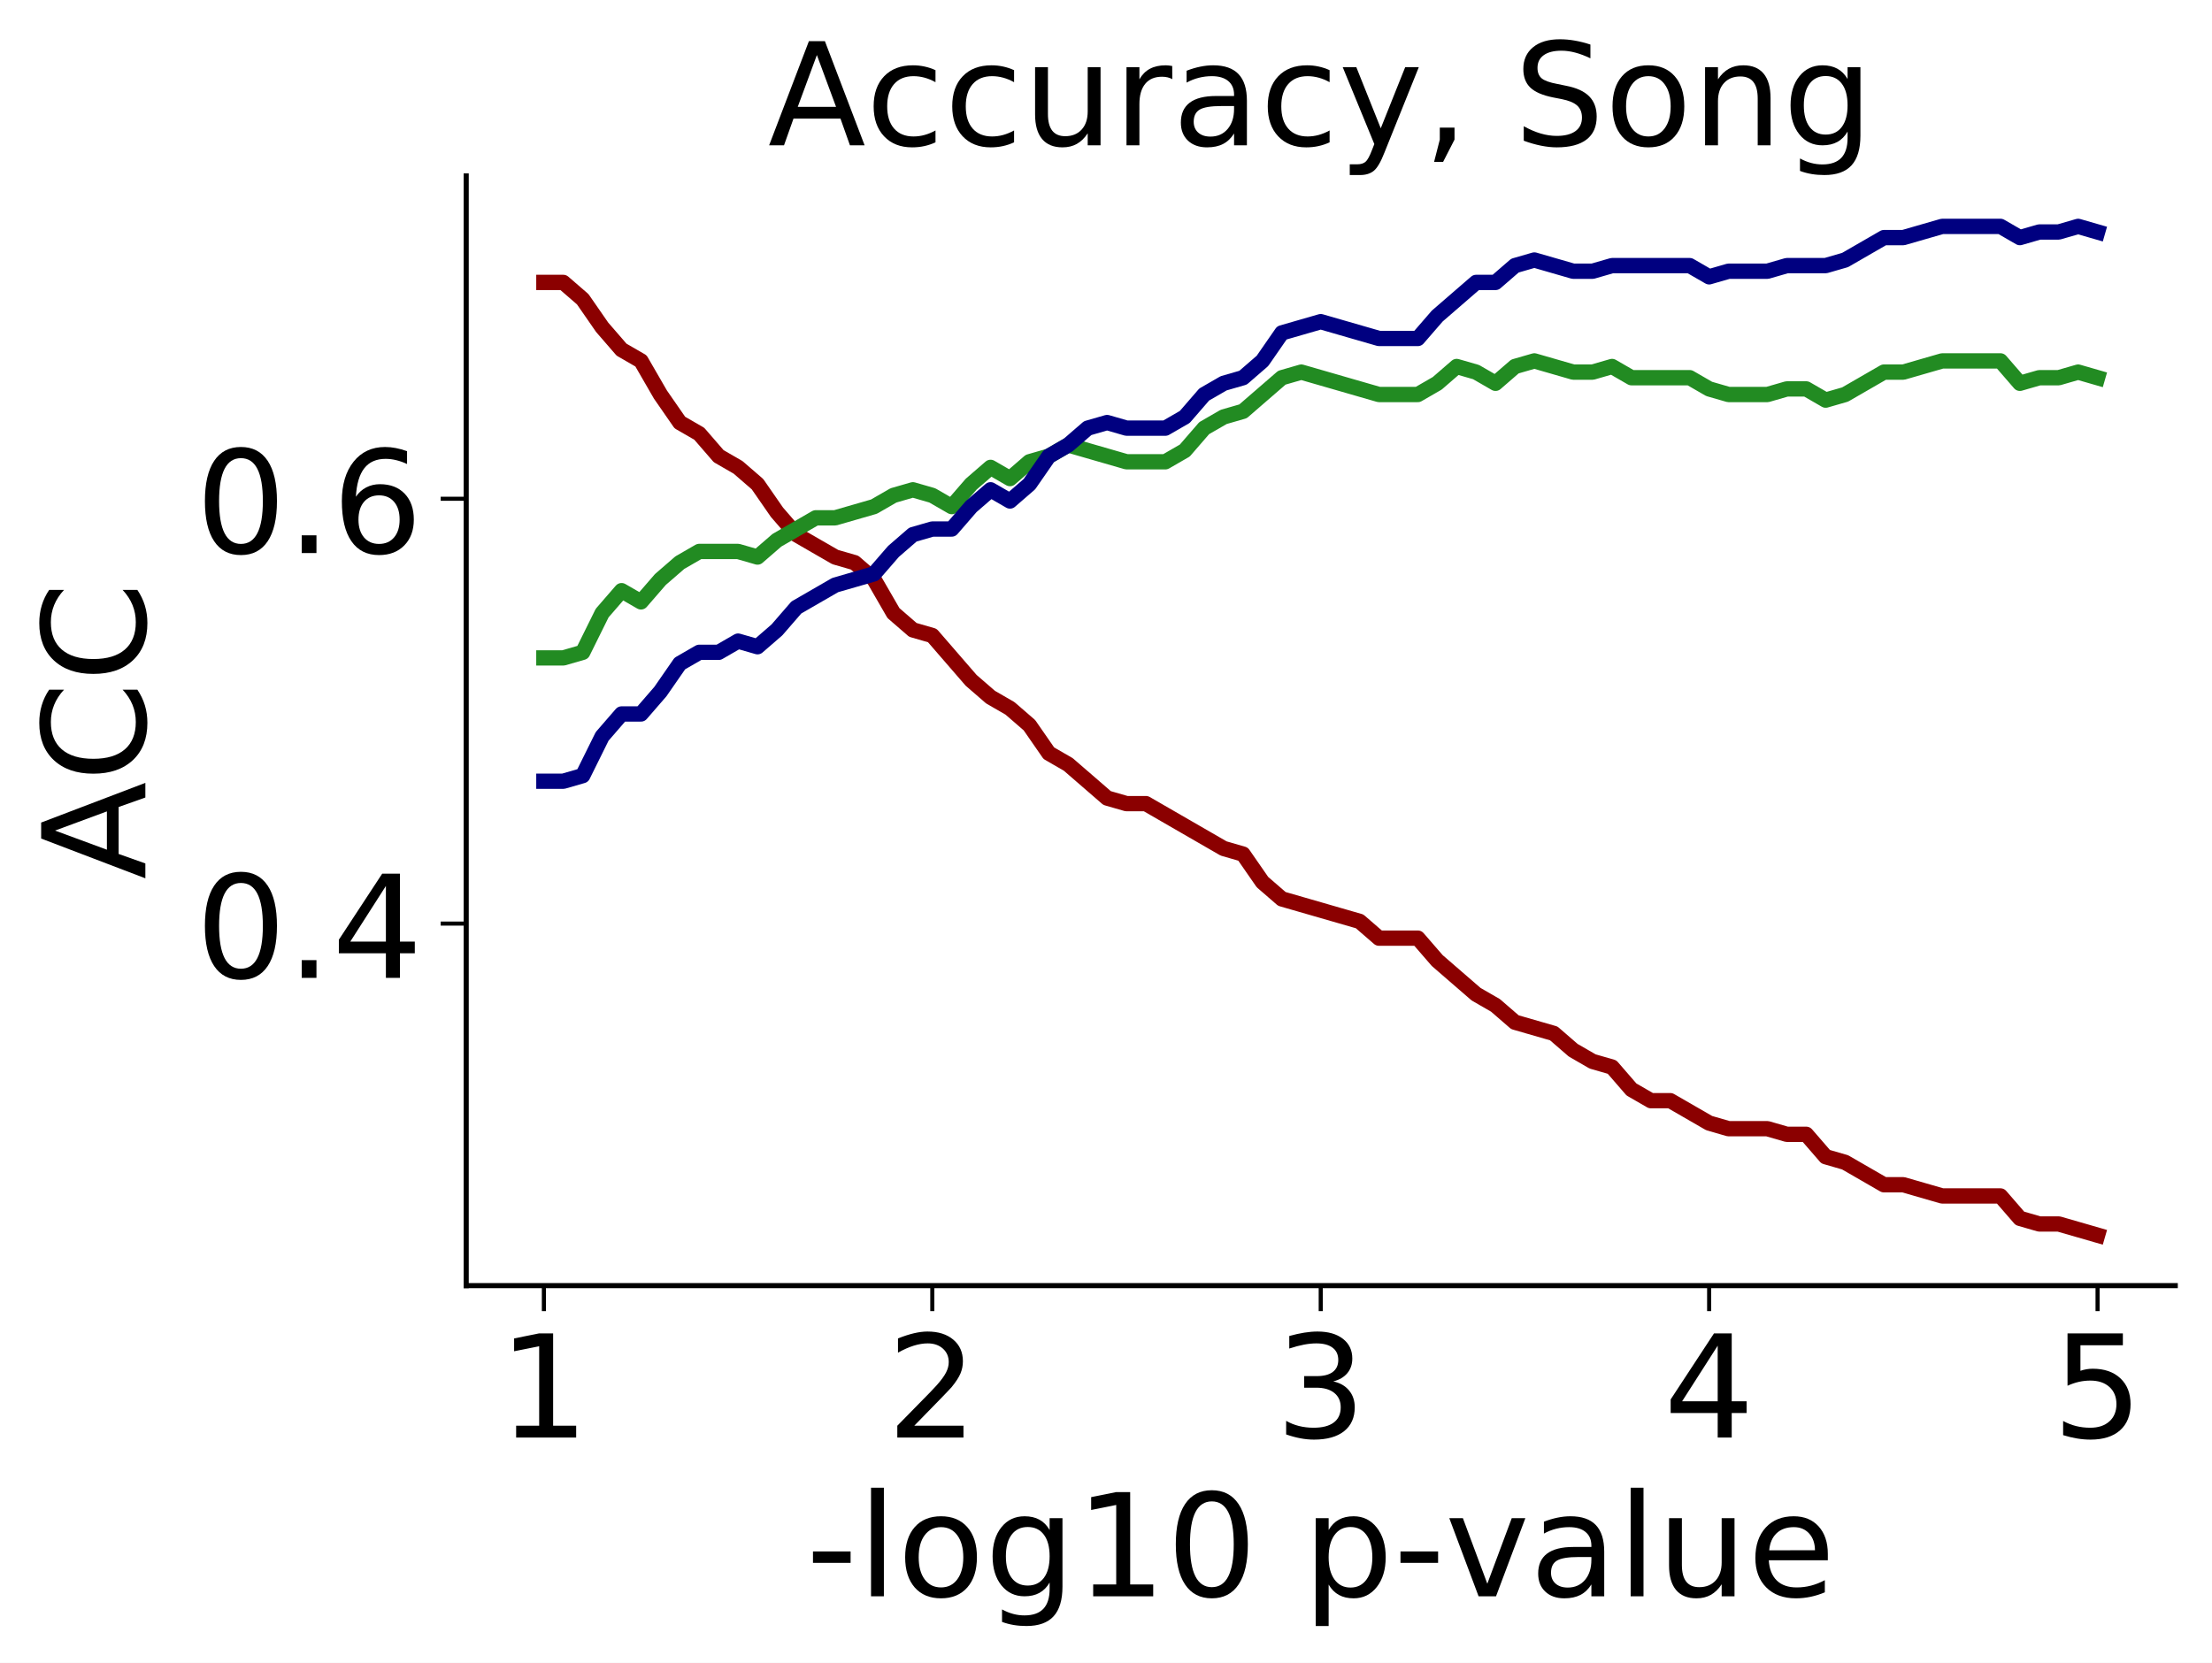
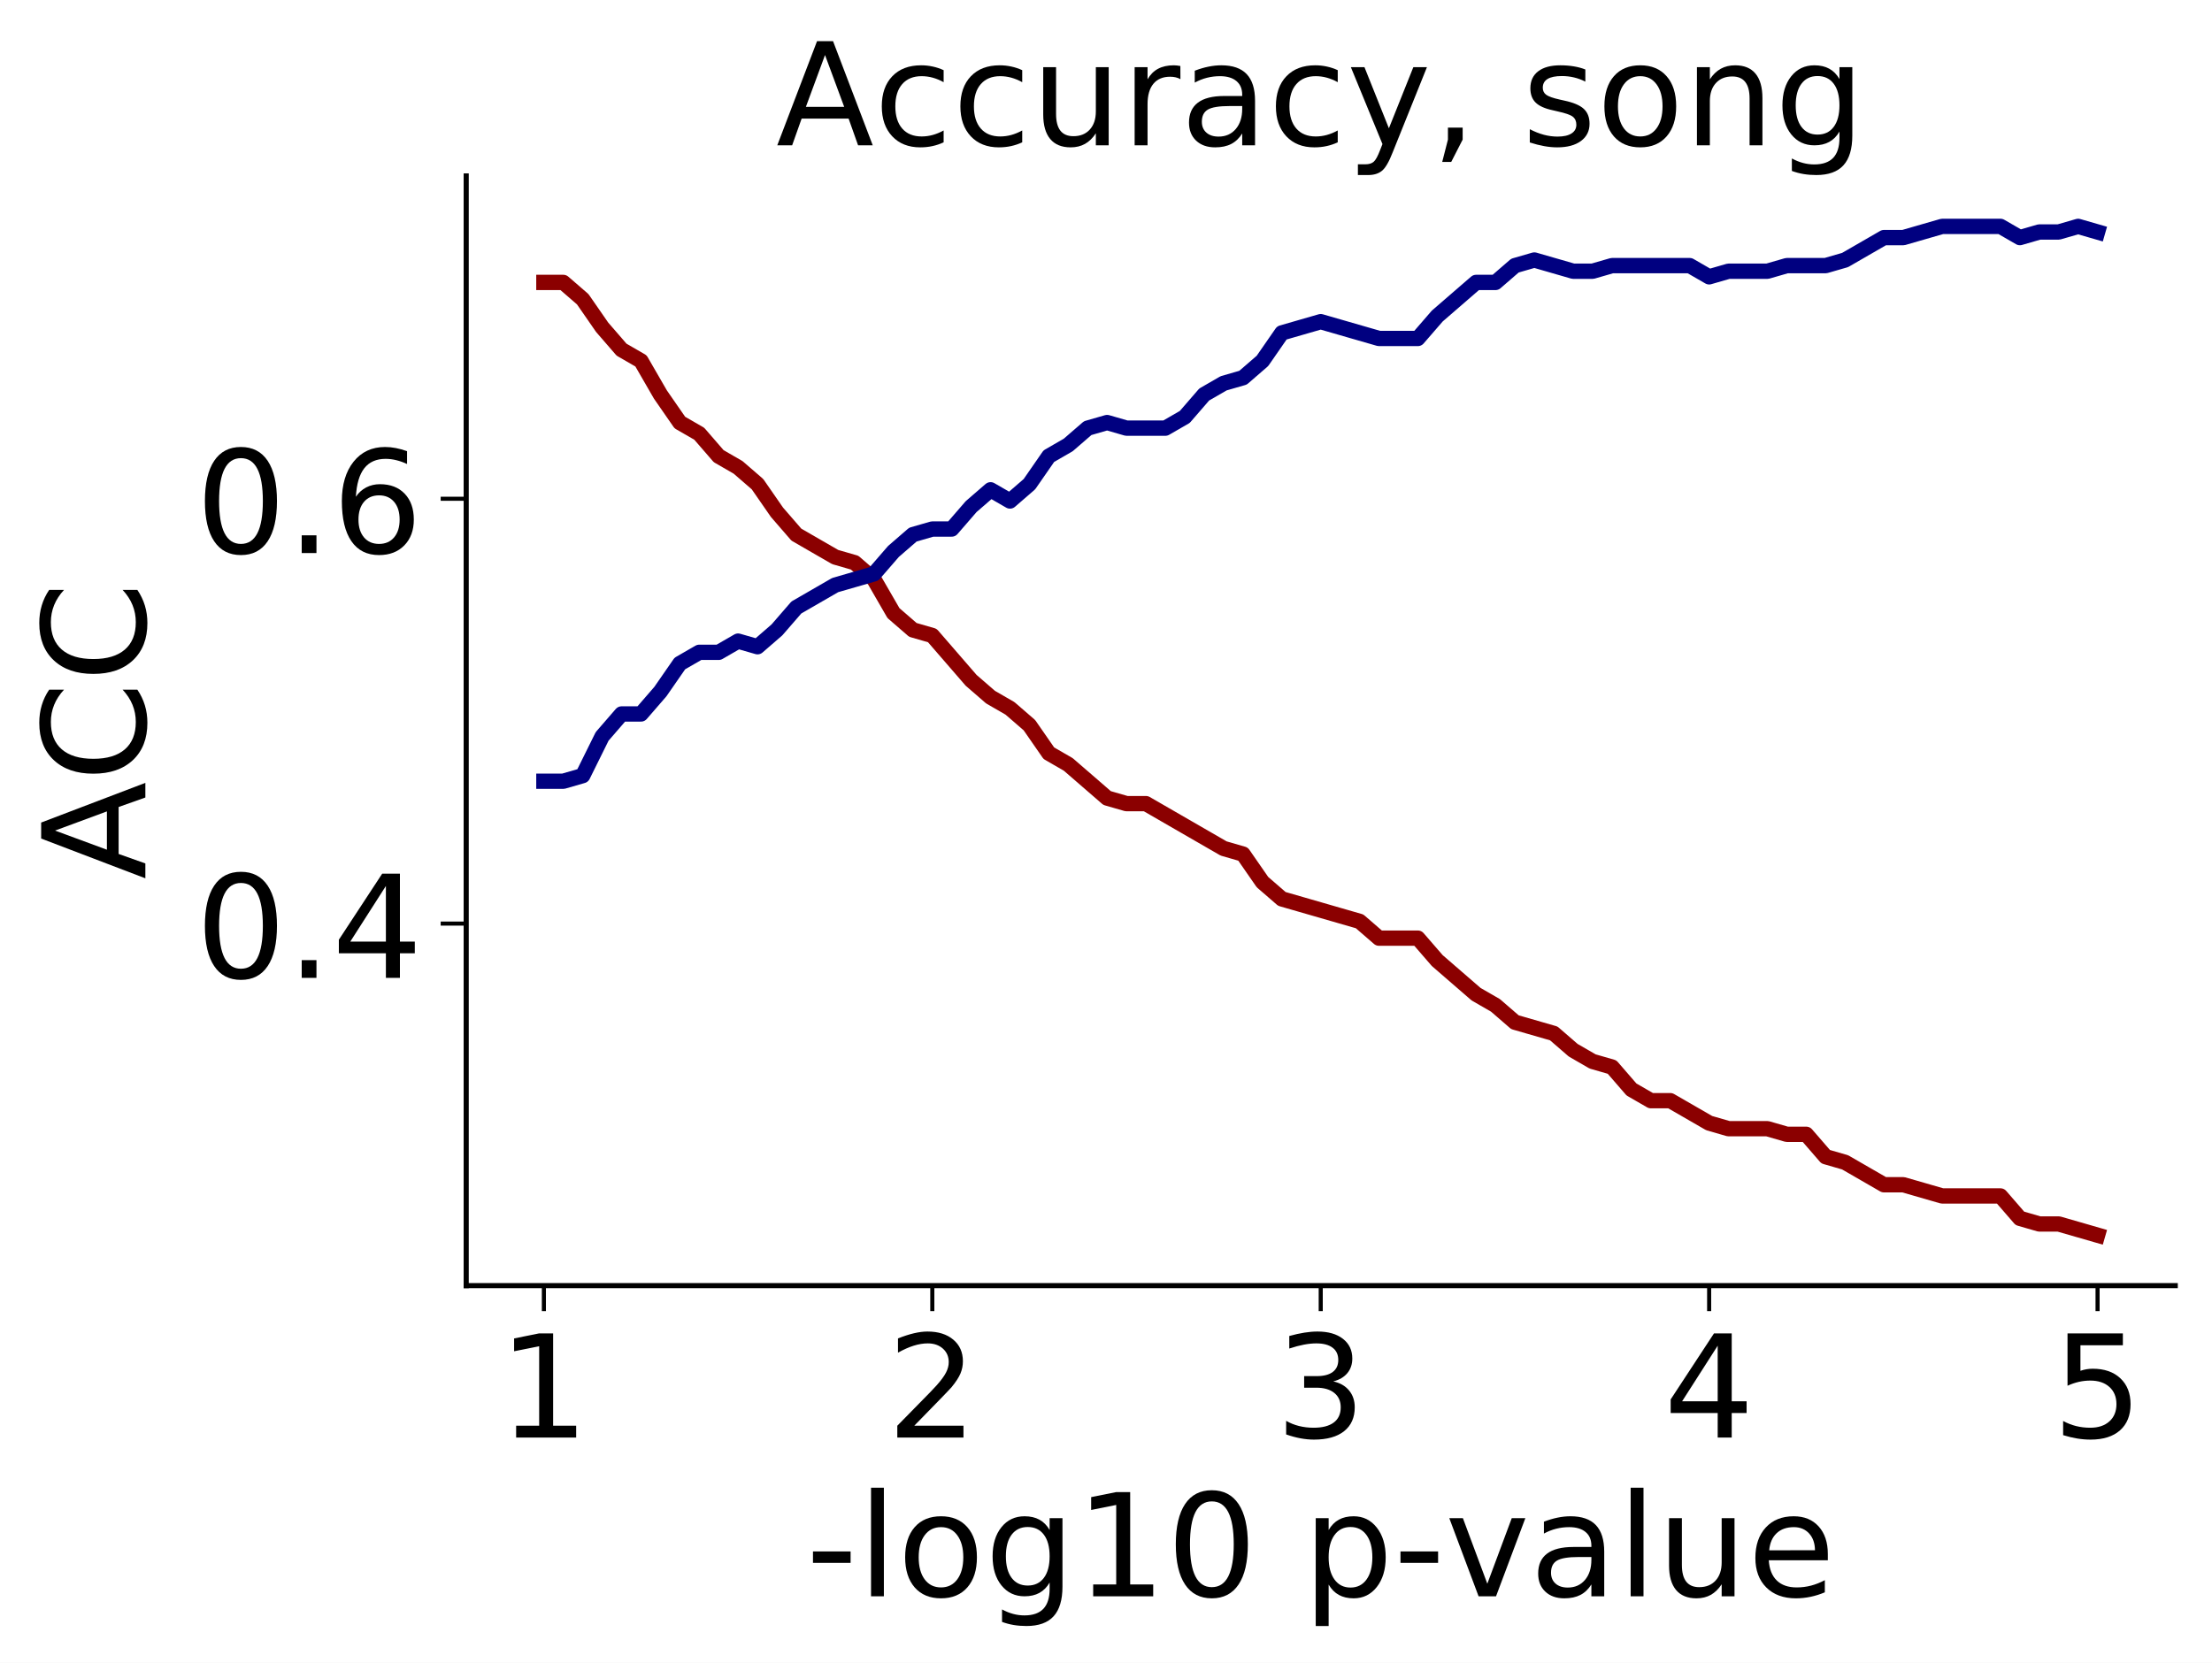
<svg xmlns="http://www.w3.org/2000/svg" xmlns:xlink="http://www.w3.org/1999/xlink" height="325.813pt" version="1.1" viewBox="0 0 433.327 325.813" width="433.327pt">
  <defs>
    <style type="text/css">
*{stroke-linecap:butt;stroke-linejoin:round;}
  </style>
  </defs>
  <g id="figure_1">
    <g id="patch_1">
      <path d="M 0 325.813  L 433.327 325.813  L 433.327 0  L 0 0  z " style="fill:#ffffff;" />
    </g>
    <g id="axes_1">
      <g id="patch_2">
        <path d="M 91.328 251.916  L 426.127 251.916  L 426.127 34.476  L 91.328 34.476  z " style="fill:#ffffff;" />
      </g>
      <g id="matplotlib.axis_1">
        <g id="xtick_1">
          <g id="line2d_1">
            <defs>
-               <path d="M 0 0  L 0 5  " id="m70abb1fc2b" style="stroke:#000000;stroke-width:0.8;" />
-             </defs>
-             <g>
-               <use style="stroke:#000000;stroke-width:0.8;" x="106.546" xlink:href="#m70abb1fc2b" y="251.916" />
+               <path d="M 0 0  L 0 5  " id="m4fd85e1cca" style="stroke:#000000;stroke-width:0.8;" />
+             </defs>
+             <g>
+               <use style="stroke:#000000;stroke-width:0.8;" x="106.546" xlink:href="#m4fd85e1cca" y="251.916" />
            </g>
          </g>
          <g id="text_1">
            <defs>
              <path d="M 12.406 8.297  L 28.516 8.297  L 28.516 63.922  L 10.984 60.406  L 10.984 69.391  L 28.422 72.906  L 38.281 72.906  L 38.281 8.297  L 54.391 8.297  L 54.391 0  L 12.406 0  z " id="DejaVuSans-49" />
            </defs>
            <g transform="translate(97.63818 281.6913)scale(0.28 -0.28)">
              <use xlink:href="#DejaVuSans-49" />
            </g>
          </g>
        </g>
        <g id="xtick_2">
          <g id="line2d_2">
            <g>
-               <use style="stroke:#000000;stroke-width:0.8;" x="182.637" xlink:href="#m70abb1fc2b" y="251.916" />
+               <use style="stroke:#000000;stroke-width:0.8;" x="182.637" xlink:href="#m4fd85e1cca" y="251.916" />
            </g>
          </g>
          <g id="text_2">
            <defs>
              <path d="M 19.188 8.297  L 53.609 8.297  L 53.609 0  L 7.328 0  L 7.328 8.297  Q 12.938 14.109 22.625 23.891  Q 32.328 33.688 34.812 36.531  Q 39.547 41.844 41.422 45.531  Q 43.312 49.219 43.312 52.781  Q 43.312 58.594 39.234 62.25  Q 35.156 65.922 28.609 65.922  Q 23.969 65.922 18.812 64.312  Q 13.672 62.703 7.812 59.422  L 7.812 69.391  Q 13.766 71.781 18.938 73  Q 24.125 74.219 28.422 74.219  Q 39.75 74.219 46.484 68.547  Q 53.219 62.891 53.219 53.422  Q 53.219 48.922 51.531 44.891  Q 49.859 40.875 45.406 35.406  Q 44.188 33.984 37.641 27.219  Q 31.109 20.453 19.188 8.297  z " id="DejaVuSans-50" />
            </defs>
            <g transform="translate(173.7291 281.6913)scale(0.28 -0.28)">
              <use xlink:href="#DejaVuSans-50" />
            </g>
          </g>
        </g>
        <g id="xtick_3">
          <g id="line2d_3">
            <g>
-               <use style="stroke:#000000;stroke-width:0.8;" x="258.728" xlink:href="#m70abb1fc2b" y="251.916" />
+               <use style="stroke:#000000;stroke-width:0.8;" x="258.728" xlink:href="#m4fd85e1cca" y="251.916" />
            </g>
          </g>
          <g id="text_3">
            <defs>
              <path d="M 40.578 39.312  Q 47.656 37.797 51.625 33  Q 55.609 28.219 55.609 21.188  Q 55.609 10.406 48.188 4.484  Q 40.766 -1.422 27.094 -1.422  Q 22.516 -1.422 17.656 -0.516  Q 12.797 0.391 7.625 2.203  L 7.625 11.719  Q 11.719 9.328 16.594 8.109  Q 21.484 6.891 26.812 6.891  Q 36.078 6.891 40.938 10.547  Q 45.797 14.203 45.797 21.188  Q 45.797 27.641 41.281 31.266  Q 36.766 34.906 28.719 34.906  L 20.219 34.906  L 20.219 43.016  L 29.109 43.016  Q 36.375 43.016 40.234 45.922  Q 44.094 48.828 44.094 54.297  Q 44.094 59.906 40.109 62.906  Q 36.141 65.922 28.719 65.922  Q 24.656 65.922 20.016 65.031  Q 15.375 64.156 9.812 62.312  L 9.812 71.094  Q 15.438 72.656 20.344 73.438  Q 25.25 74.219 29.594 74.219  Q 40.828 74.219 47.359 69.109  Q 53.906 64.016 53.906 55.328  Q 53.906 49.266 50.438 45.094  Q 46.969 40.922 40.578 39.312  z " id="DejaVuSans-51" />
            </defs>
            <g transform="translate(249.82 281.6913)scale(0.28 -0.28)">
              <use xlink:href="#DejaVuSans-51" />
            </g>
          </g>
        </g>
        <g id="xtick_4">
          <g id="line2d_4">
            <g>
-               <use style="stroke:#000000;stroke-width:0.8;" x="334.818" xlink:href="#m70abb1fc2b" y="251.916" />
+               <use style="stroke:#000000;stroke-width:0.8;" x="334.818" xlink:href="#m4fd85e1cca" y="251.916" />
            </g>
          </g>
          <g id="text_4">
            <defs>
              <path d="M 37.797 64.312  L 12.891 25.391  L 37.797 25.391  z M 35.203 72.906  L 47.609 72.906  L 47.609 25.391  L 58.016 25.391  L 58.016 17.188  L 47.609 17.188  L 47.609 0  L 37.797 0  L 37.797 17.188  L 4.891 17.188  L 4.891 26.703  z " id="DejaVuSans-52" />
            </defs>
            <g transform="translate(325.9109 281.6913)scale(0.28 -0.28)">
              <use xlink:href="#DejaVuSans-52" />
            </g>
          </g>
        </g>
        <g id="xtick_5">
          <g id="line2d_5">
            <g>
-               <use style="stroke:#000000;stroke-width:0.8;" x="410.909" xlink:href="#m70abb1fc2b" y="251.916" />
+               <use style="stroke:#000000;stroke-width:0.8;" x="410.909" xlink:href="#m4fd85e1cca" y="251.916" />
            </g>
          </g>
          <g id="text_5">
            <defs>
              <path d="M 10.797 72.906  L 49.516 72.906  L 49.516 64.594  L 19.828 64.594  L 19.828 46.734  Q 21.969 47.469 24.109 47.828  Q 26.266 48.188 28.422 48.188  Q 40.625 48.188 47.75 41.5  Q 54.891 34.812 54.891 23.391  Q 54.891 11.625 47.562 5.094  Q 40.234 -1.422 26.906 -1.422  Q 22.312 -1.422 17.547 -0.641  Q 12.797 0.141 7.719 1.703  L 7.719 11.625  Q 12.109 9.234 16.797 8.062  Q 21.484 6.891 26.703 6.891  Q 35.156 6.891 40.078 11.328  Q 45.016 15.766 45.016 23.391  Q 45.016 31 40.078 35.438  Q 35.156 39.891 26.703 39.891  Q 22.75 39.891 18.812 39.016  Q 14.891 38.141 10.797 36.281  z " id="DejaVuSans-53" />
            </defs>
            <g transform="translate(402.0018 281.6913)scale(0.28 -0.28)">
              <use xlink:href="#DejaVuSans-53" />
            </g>
          </g>
        </g>
        <g id="text_6">
          <defs>
            <path d="M 4.891 31.391  L 31.203 31.391  L 31.203 23.391  L 4.891 23.391  z " id="DejaVuSans-45" />
            <path d="M 9.422 75.984  L 18.406 75.984  L 18.406 0  L 9.422 0  z " id="DejaVuSans-108" />
            <path d="M 30.609 48.391  Q 23.391 48.391 19.188 42.75  Q 14.984 37.109 14.984 27.297  Q 14.984 17.484 19.156 11.844  Q 23.344 6.203 30.609 6.203  Q 37.797 6.203 41.984 11.859  Q 46.188 17.531 46.188 27.297  Q 46.188 37.016 41.984 42.703  Q 37.797 48.391 30.609 48.391  z M 30.609 56  Q 42.328 56 49.016 48.375  Q 55.719 40.766 55.719 27.297  Q 55.719 13.875 49.016 6.219  Q 42.328 -1.422 30.609 -1.422  Q 18.844 -1.422 12.172 6.219  Q 5.516 13.875 5.516 27.297  Q 5.516 40.766 12.172 48.375  Q 18.844 56 30.609 56  z " id="DejaVuSans-111" />
            <path d="M 45.406 27.984  Q 45.406 37.75 41.375 43.109  Q 37.359 48.484 30.078 48.484  Q 22.859 48.484 18.828 43.109  Q 14.797 37.75 14.797 27.984  Q 14.797 18.266 18.828 12.891  Q 22.859 7.516 30.078 7.516  Q 37.359 7.516 41.375 12.891  Q 45.406 18.266 45.406 27.984  z M 54.391 6.781  Q 54.391 -7.172 48.188 -13.984  Q 42 -20.797 29.203 -20.797  Q 24.469 -20.797 20.266 -20.094  Q 16.062 -19.391 12.109 -17.922  L 12.109 -9.188  Q 16.062 -11.328 19.922 -12.344  Q 23.781 -13.375 27.781 -13.375  Q 36.625 -13.375 41.016 -8.766  Q 45.406 -4.156 45.406 5.172  L 45.406 9.625  Q 42.625 4.781 38.281 2.391  Q 33.938 0 27.875 0  Q 17.828 0 11.672 7.656  Q 5.516 15.328 5.516 27.984  Q 5.516 40.672 11.672 48.328  Q 17.828 56 27.875 56  Q 33.938 56 38.281 53.609  Q 42.625 51.219 45.406 46.391  L 45.406 54.688  L 54.391 54.688  z " id="DejaVuSans-103" />
            <path d="M 31.781 66.406  Q 24.172 66.406 20.328 58.906  Q 16.5 51.422 16.5 36.375  Q 16.5 21.391 20.328 13.891  Q 24.172 6.391 31.781 6.391  Q 39.453 6.391 43.281 13.891  Q 47.125 21.391 47.125 36.375  Q 47.125 51.422 43.281 58.906  Q 39.453 66.406 31.781 66.406  z M 31.781 74.219  Q 44.047 74.219 50.516 64.516  Q 56.984 54.828 56.984 36.375  Q 56.984 17.969 50.516 8.266  Q 44.047 -1.422 31.781 -1.422  Q 19.531 -1.422 13.062 8.266  Q 6.594 17.969 6.594 36.375  Q 6.594 54.828 13.062 64.516  Q 19.531 74.219 31.781 74.219  z " id="DejaVuSans-48" />
            <path id="DejaVuSans-32" />
            <path d="M 18.109 8.203  L 18.109 -20.797  L 9.078 -20.797  L 9.078 54.688  L 18.109 54.688  L 18.109 46.391  Q 20.953 51.266 25.266 53.625  Q 29.594 56 35.594 56  Q 45.562 56 51.781 48.094  Q 58.016 40.188 58.016 27.297  Q 58.016 14.406 51.781 6.484  Q 45.562 -1.422 35.594 -1.422  Q 29.594 -1.422 25.266 0.953  Q 20.953 3.328 18.109 8.203  z M 48.688 27.297  Q 48.688 37.203 44.609 42.844  Q 40.531 48.484 33.406 48.484  Q 26.266 48.484 22.188 42.844  Q 18.109 37.203 18.109 27.297  Q 18.109 17.391 22.188 11.75  Q 26.266 6.109 33.406 6.109  Q 40.531 6.109 44.609 11.75  Q 48.688 17.391 48.688 27.297  z " id="DejaVuSans-112" />
            <path d="M 2.984 54.688  L 12.5 54.688  L 29.594 8.797  L 46.688 54.688  L 56.203 54.688  L 35.688 0  L 23.484 0  z " id="DejaVuSans-118" />
            <path d="M 34.281 27.484  Q 23.391 27.484 19.188 25  Q 14.984 22.516 14.984 16.5  Q 14.984 11.719 18.141 8.906  Q 21.297 6.109 26.703 6.109  Q 34.188 6.109 38.703 11.406  Q 43.219 16.703 43.219 25.484  L 43.219 27.484  z M 52.203 31.203  L 52.203 0  L 43.219 0  L 43.219 8.297  Q 40.141 3.328 35.547 0.953  Q 30.953 -1.422 24.312 -1.422  Q 15.922 -1.422 10.953 3.297  Q 6 8.016 6 15.922  Q 6 25.141 12.172 29.828  Q 18.359 34.516 30.609 34.516  L 43.219 34.516  L 43.219 35.406  Q 43.219 41.609 39.141 45  Q 35.062 48.391 27.688 48.391  Q 23 48.391 18.547 47.266  Q 14.109 46.141 10.016 43.891  L 10.016 52.203  Q 14.938 54.109 19.578 55.047  Q 24.219 56 28.609 56  Q 40.484 56 46.344 49.844  Q 52.203 43.703 52.203 31.203  z " id="DejaVuSans-97" />
            <path d="M 8.5 21.578  L 8.5 54.688  L 17.484 54.688  L 17.484 21.922  Q 17.484 14.156 20.5 10.266  Q 23.531 6.391 29.594 6.391  Q 36.859 6.391 41.078 11.031  Q 45.312 15.672 45.312 23.688  L 45.312 54.688  L 54.297 54.688  L 54.297 0  L 45.312 0  L 45.312 8.406  Q 42.047 3.422 37.719 1  Q 33.406 -1.422 27.688 -1.422  Q 18.266 -1.422 13.375 4.438  Q 8.5 10.297 8.5 21.578  z M 31.109 56  z " id="DejaVuSans-117" />
            <path d="M 56.203 29.594  L 56.203 25.203  L 14.891 25.203  Q 15.484 15.922 20.484 11.062  Q 25.484 6.203 34.422 6.203  Q 39.594 6.203 44.453 7.469  Q 49.312 8.734 54.109 11.281  L 54.109 2.781  Q 49.266 0.734 44.188 -0.344  Q 39.109 -1.422 33.891 -1.422  Q 20.797 -1.422 13.156 6.188  Q 5.516 13.812 5.516 26.812  Q 5.516 40.234 12.766 48.109  Q 20.016 56 32.328 56  Q 43.359 56 49.781 48.891  Q 56.203 41.797 56.203 29.594  z M 47.219 32.234  Q 47.125 39.594 43.094 43.984  Q 39.062 48.391 32.422 48.391  Q 24.906 48.391 20.391 44.141  Q 15.875 39.891 15.188 32.172  z " id="DejaVuSans-101" />
          </defs>
          <g transform="translate(157.8925 312.79)scale(0.28 -0.28)">
            <use xlink:href="#DejaVuSans-45" />
            <use x="36.084" xlink:href="#DejaVuSans-108" />
            <use x="63.867" xlink:href="#DejaVuSans-111" />
            <use x="125.049" xlink:href="#DejaVuSans-103" />
            <use x="188.525" xlink:href="#DejaVuSans-49" />
            <use x="252.148" xlink:href="#DejaVuSans-48" />
            <use x="315.771" xlink:href="#DejaVuSans-32" />
            <use x="347.559" xlink:href="#DejaVuSans-112" />
            <use x="411.035" xlink:href="#DejaVuSans-45" />
            <use x="447.088" xlink:href="#DejaVuSans-118" />
            <use x="506.268" xlink:href="#DejaVuSans-97" />
            <use x="567.547" xlink:href="#DejaVuSans-108" />
            <use x="595.33" xlink:href="#DejaVuSans-117" />
            <use x="658.709" xlink:href="#DejaVuSans-101" />
          </g>
        </g>
      </g>
      <g id="matplotlib.axis_2">
        <g id="ytick_1">
          <g id="line2d_6">
            <defs>
-               <path d="M 0 0  L -5 0  " id="m0538e1d23c" style="stroke:#000000;stroke-width:0.8;" />
-             </defs>
-             <g>
-               <use style="stroke:#000000;stroke-width:0.8;" x="91.328" xlink:href="#m0538e1d23c" y="180.973" />
+               <path d="M 0 0  L -5 0  " id="mfdc6f762b9" style="stroke:#000000;stroke-width:0.8;" />
+             </defs>
+             <g>
+               <use style="stroke:#000000;stroke-width:0.8;" x="91.328" xlink:href="#mfdc6f762b9" y="180.973" />
            </g>
          </g>
          <g id="text_7">
            <defs>
              <path d="M 10.688 12.406  L 21 12.406  L 21 0  L 10.688 0  z " id="DejaVuSans-46" />
            </defs>
            <g transform="translate(38.29875 191.6109)scale(0.28 -0.28)">
              <use xlink:href="#DejaVuSans-48" />
              <use x="63.623" xlink:href="#DejaVuSans-46" />
              <use x="95.41" xlink:href="#DejaVuSans-52" />
            </g>
          </g>
        </g>
        <g id="ytick_2">
          <g id="line2d_7">
            <g>
-               <use style="stroke:#000000;stroke-width:0.8;" x="91.328" xlink:href="#m0538e1d23c" y="97.731" />
+               <use style="stroke:#000000;stroke-width:0.8;" x="91.328" xlink:href="#mfdc6f762b9" y="97.731" />
            </g>
          </g>
          <g id="text_8">
            <defs>
              <path d="M 33.016 40.375  Q 26.375 40.375 22.484 35.828  Q 18.609 31.297 18.609 23.391  Q 18.609 15.531 22.484 10.953  Q 26.375 6.391 33.016 6.391  Q 39.656 6.391 43.531 10.953  Q 47.406 15.531 47.406 23.391  Q 47.406 31.297 43.531 35.828  Q 39.656 40.375 33.016 40.375  z M 52.594 71.297  L 52.594 62.312  Q 48.875 64.062 45.094 64.984  Q 41.312 65.922 37.594 65.922  Q 27.828 65.922 22.672 59.328  Q 17.531 52.734 16.797 39.406  Q 19.672 43.656 24.016 45.922  Q 28.375 48.188 33.594 48.188  Q 44.578 48.188 50.953 41.516  Q 57.328 34.859 57.328 23.391  Q 57.328 12.156 50.688 5.359  Q 44.047 -1.422 33.016 -1.422  Q 20.359 -1.422 13.672 8.266  Q 6.984 17.969 6.984 36.375  Q 6.984 53.656 15.188 63.938  Q 23.391 74.219 37.203 74.219  Q 40.922 74.219 44.703 73.484  Q 48.484 72.75 52.594 71.297  z " id="DejaVuSans-54" />
            </defs>
            <g transform="translate(38.29875 108.3687)scale(0.28 -0.28)">
              <use xlink:href="#DejaVuSans-48" />
              <use x="63.623" xlink:href="#DejaVuSans-46" />
              <use x="95.41" xlink:href="#DejaVuSans-54" />
            </g>
          </g>
        </g>
        <g id="text_9">
          <defs>
            <path d="M 34.188 63.188  L 20.797 26.906  L 47.609 26.906  z M 28.609 72.906  L 39.797 72.906  L 67.578 0  L 57.328 0  L 50.688 18.703  L 17.828 18.703  L 11.188 0  L 0.781 0  z " id="DejaVuSans-65" />
            <path d="M 64.406 67.281  L 64.406 56.891  Q 59.422 61.531 53.781 63.812  Q 48.141 66.109 41.797 66.109  Q 29.297 66.109 22.656 58.469  Q 16.016 50.828 16.016 36.375  Q 16.016 21.969 22.656 14.328  Q 29.297 6.688 41.797 6.688  Q 48.141 6.688 53.781 8.984  Q 59.422 11.281 64.406 15.922  L 64.406 5.609  Q 59.234 2.094 53.438 0.328  Q 47.656 -1.422 41.219 -1.422  Q 24.656 -1.422 15.125 8.703  Q 5.609 18.844 5.609 36.375  Q 5.609 53.953 15.125 64.078  Q 24.656 74.219 41.219 74.219  Q 47.75 74.219 53.531 72.484  Q 59.328 70.75 64.406 67.281  z " id="DejaVuSans-67" />
          </defs>
          <g transform="translate(28.47563 172.3222)rotate(-90)scale(0.28 -0.28)">
            <use xlink:href="#DejaVuSans-65" />
            <use x="68.393" xlink:href="#DejaVuSans-67" />
            <use x="138.217" xlink:href="#DejaVuSans-67" />
          </g>
        </g>
      </g>
      <g id="line2d_8">
-         <path clip-path="url(#p7d373f0bb2)" d="M 106.546 55.341  L 110.35 55.341  L 114.155 58.636  L 117.959 64.127  L 121.764 68.519  L 125.568 70.716  L 129.373 77.305  L 133.178 82.796  L 136.982 84.992  L 140.787 89.385  L 144.591 91.581  L 148.396 94.876  L 152.2 100.367  L 156.005 104.759  L 159.809 106.956  L 163.614 109.152  L 167.418 110.25  L 171.223 113.545  L 175.028 120.134  L 178.832 123.428  L 182.637 124.527  L 186.441 128.919  L 190.246 133.312  L 194.05 136.607  L 197.855 138.803  L 201.659 142.097  L 205.464 147.588  L 209.268 149.785  L 213.073 153.079  L 216.877 156.374  L 220.682 157.472  L 224.487 157.472  L 228.291 159.668  L 232.096 161.865  L 235.9 164.061  L 239.705 166.257  L 243.509 167.356  L 247.314 172.847  L 251.118 176.141  L 254.923 177.239  L 258.728 178.337  L 262.532 179.436  L 266.337 180.534  L 270.141 183.828  L 273.946 183.828  L 277.75 183.828  L 281.555 188.221  L 285.359 191.516  L 289.164 194.81  L 292.968 197.007  L 296.773 200.301  L 300.577 201.399  L 304.382 202.497  L 308.187 205.792  L 311.991 207.988  L 315.796 209.087  L 319.6 213.479  L 323.405 215.676  L 327.209 215.676  L 331.014 217.872  L 334.818 220.068  L 338.623 221.167  L 342.428 221.167  L 346.232 221.167  L 350.037 222.265  L 353.841 222.265  L 357.646 226.657  L 361.45 227.756  L 365.255 229.952  L 369.059 232.148  L 372.864 232.148  L 376.668 233.247  L 380.473 234.345  L 384.277 234.345  L 388.082 234.345  L 391.887 234.345  L 395.691 238.737  L 399.496 239.836  L 403.3 239.836  L 407.105 240.934  L 410.909 242.032  " style="fill:none;stroke:#8b0000;stroke-linecap:square;stroke-width:3;" />
+         <path clip-path="url(#p2e46004fd3)" d="M 106.546 55.341  L 110.35 55.341  L 114.155 58.636  L 117.959 64.127  L 121.764 68.519  L 125.568 70.716  L 129.373 77.305  L 133.178 82.796  L 136.982 84.992  L 140.787 89.385  L 144.591 91.581  L 148.396 94.876  L 152.2 100.367  L 156.005 104.759  L 159.809 106.956  L 163.614 109.152  L 167.418 110.25  L 171.223 113.545  L 175.028 120.134  L 178.832 123.428  L 182.637 124.527  L 186.441 128.919  L 190.246 133.312  L 194.05 136.607  L 197.855 138.803  L 201.659 142.097  L 205.464 147.588  L 209.268 149.785  L 213.073 153.079  L 216.877 156.374  L 220.682 157.472  L 224.487 157.472  L 228.291 159.668  L 232.096 161.865  L 235.9 164.061  L 239.705 166.257  L 243.509 167.356  L 247.314 172.847  L 251.118 176.141  L 254.923 177.239  L 258.728 178.337  L 262.532 179.436  L 266.337 180.534  L 270.141 183.828  L 273.946 183.828  L 277.75 183.828  L 281.555 188.221  L 285.359 191.516  L 289.164 194.81  L 292.968 197.007  L 296.773 200.301  L 300.577 201.399  L 304.382 202.497  L 308.187 205.792  L 311.991 207.988  L 315.796 209.087  L 319.6 213.479  L 323.405 215.676  L 327.209 215.676  L 331.014 217.872  L 334.818 220.068  L 338.623 221.167  L 342.428 221.167  L 346.232 221.167  L 350.037 222.265  L 353.841 222.265  L 357.646 226.657  L 361.45 227.756  L 365.255 229.952  L 369.059 232.148  L 372.864 232.148  L 376.668 233.247  L 380.473 234.345  L 384.277 234.345  L 388.082 234.345  L 391.887 234.345  L 395.691 238.737  L 399.496 239.836  L 403.3 239.836  L 407.105 240.934  L 410.909 242.032  " style="fill:none;stroke:#8b0000;stroke-linecap:square;stroke-width:3;" />
      </g>
      <g id="line2d_9">
-         <path clip-path="url(#p7d373f0bb2)" d="M 106.546 128.919  L 110.35 128.919  L 114.155 127.821  L 117.959 120.134  L 121.764 115.741  L 125.568 117.937  L 129.373 113.545  L 133.178 110.25  L 136.982 108.054  L 140.787 108.054  L 144.591 108.054  L 148.396 109.152  L 152.2 105.857  L 156.005 103.661  L 159.809 101.465  L 163.614 101.465  L 167.418 100.367  L 171.223 99.268  L 175.028 97.072  L 178.832 95.974  L 182.637 97.072  L 186.441 99.268  L 190.246 94.876  L 194.05 91.581  L 197.855 93.777  L 201.659 90.483  L 205.464 89.385  L 209.268 87.188  L 213.073 88.287  L 216.877 89.385  L 220.682 90.483  L 224.487 90.483  L 228.291 90.483  L 232.096 88.287  L 235.9 83.894  L 239.705 81.697  L 243.509 80.599  L 247.314 77.305  L 251.118 74.01  L 254.923 72.912  L 258.728 74.01  L 262.532 75.108  L 266.337 76.207  L 270.141 77.305  L 273.946 77.305  L 277.75 77.305  L 281.555 75.108  L 285.359 71.814  L 289.164 72.912  L 292.968 75.108  L 296.773 71.814  L 300.577 70.716  L 304.382 71.814  L 308.187 72.912  L 311.991 72.912  L 315.796 71.814  L 319.6 74.01  L 323.405 74.01  L 327.209 74.01  L 331.014 74.01  L 334.818 76.207  L 338.623 77.305  L 342.428 77.305  L 346.232 77.305  L 350.037 76.207  L 353.841 76.207  L 357.646 78.403  L 361.45 77.305  L 365.255 75.108  L 369.059 72.912  L 372.864 72.912  L 376.668 71.814  L 380.473 70.716  L 384.277 70.716  L 388.082 70.716  L 391.887 70.716  L 395.691 75.108  L 399.496 74.01  L 403.3 74.01  L 407.105 72.912  L 410.909 74.01  " style="fill:none;stroke:#228b22;stroke-linecap:square;stroke-width:3;" />
-       </g>
-       <g id="line2d_10">
-         <path clip-path="url(#p7d373f0bb2)" d="M 106.546 153.079  L 110.35 153.079  L 114.155 151.981  L 117.959 144.294  L 121.764 139.901  L 125.568 139.901  L 129.373 135.508  L 133.178 130.017  L 136.982 127.821  L 140.787 127.821  L 144.591 125.625  L 148.396 126.723  L 152.2 123.428  L 156.005 119.036  L 159.809 116.839  L 163.614 114.643  L 167.418 113.545  L 171.223 112.447  L 175.028 108.054  L 178.832 104.759  L 182.637 103.661  L 186.441 103.661  L 190.246 99.268  L 194.05 95.974  L 197.855 98.17  L 201.659 94.876  L 205.464 89.385  L 209.268 87.188  L 213.073 83.894  L 216.877 82.796  L 220.682 83.894  L 224.487 83.894  L 228.291 83.894  L 232.096 81.697  L 235.9 77.305  L 239.705 75.108  L 243.509 74.01  L 247.314 70.716  L 251.118 65.225  L 254.923 64.127  L 258.728 63.028  L 262.532 64.127  L 266.337 65.225  L 270.141 66.323  L 273.946 66.323  L 277.75 66.323  L 281.555 61.93  L 285.359 58.636  L 289.164 55.341  L 292.968 55.341  L 296.773 52.047  L 300.577 50.948  L 304.382 52.047  L 308.187 53.145  L 311.991 53.145  L 315.796 52.047  L 319.6 52.047  L 323.405 52.047  L 327.209 52.047  L 331.014 52.047  L 334.818 54.243  L 338.623 53.145  L 342.428 53.145  L 346.232 53.145  L 350.037 52.047  L 353.841 52.047  L 357.646 52.047  L 361.45 50.948  L 365.255 48.752  L 369.059 46.556  L 372.864 46.556  L 376.668 45.457  L 380.473 44.359  L 384.277 44.359  L 388.082 44.359  L 391.887 44.359  L 395.691 46.556  L 399.496 45.457  L 403.3 45.457  L 407.105 44.359  L 410.909 45.457  " style="fill:none;stroke:#000080;stroke-linecap:square;stroke-width:3;" />
+         <path clip-path="url(#p2e46004fd3)" d="M 106.546 153.079  L 110.35 153.079  L 114.155 151.981  L 117.959 144.294  L 121.764 139.901  L 125.568 139.901  L 129.373 135.508  L 133.178 130.017  L 136.982 127.821  L 140.787 127.821  L 144.591 125.625  L 148.396 126.723  L 152.2 123.428  L 156.005 119.036  L 159.809 116.839  L 163.614 114.643  L 167.418 113.545  L 171.223 112.447  L 175.028 108.054  L 178.832 104.759  L 182.637 103.661  L 186.441 103.661  L 190.246 99.268  L 194.05 95.974  L 197.855 98.17  L 201.659 94.876  L 205.464 89.385  L 209.268 87.188  L 213.073 83.894  L 216.877 82.796  L 220.682 83.894  L 224.487 83.894  L 228.291 83.894  L 232.096 81.697  L 235.9 77.305  L 239.705 75.108  L 243.509 74.01  L 247.314 70.716  L 251.118 65.225  L 254.923 64.127  L 258.728 63.028  L 262.532 64.127  L 266.337 65.225  L 270.141 66.323  L 273.946 66.323  L 277.75 66.323  L 281.555 61.93  L 285.359 58.636  L 289.164 55.341  L 292.968 55.341  L 296.773 52.047  L 300.577 50.948  L 304.382 52.047  L 308.187 53.145  L 311.991 53.145  L 315.796 52.047  L 319.6 52.047  L 323.405 52.047  L 327.209 52.047  L 331.014 52.047  L 334.818 54.243  L 338.623 53.145  L 342.428 53.145  L 346.232 53.145  L 350.037 52.047  L 353.841 52.047  L 357.646 52.047  L 361.45 50.948  L 365.255 48.752  L 369.059 46.556  L 372.864 46.556  L 376.668 45.457  L 380.473 44.359  L 384.277 44.359  L 388.082 44.359  L 391.887 44.359  L 395.691 46.556  L 399.496 45.457  L 403.3 45.457  L 407.105 44.359  L 410.909 45.457  " style="fill:none;stroke:#000080;stroke-linecap:square;stroke-width:3;" />
      </g>
      <g id="patch_3">
        <path d="M 91.328 251.916  L 91.328 34.476  " style="fill:none;stroke:#000000;stroke-linecap:square;stroke-linejoin:miter;" />
      </g>
      <g id="patch_4">
        <path d="M 91.328 251.916  L 426.127 251.916  " style="fill:none;stroke:#000000;stroke-linecap:square;stroke-linejoin:miter;" />
      </g>
      <g id="text_10">
        <defs>
          <path d="M 48.781 52.594  L 48.781 44.188  Q 44.969 46.297 41.141 47.344  Q 37.312 48.391 33.406 48.391  Q 24.656 48.391 19.812 42.844  Q 14.984 37.312 14.984 27.297  Q 14.984 17.281 19.812 11.734  Q 24.656 6.203 33.406 6.203  Q 37.312 6.203 41.141 7.25  Q 44.969 8.297 48.781 10.406  L 48.781 2.094  Q 45.016 0.344 40.984 -0.531  Q 36.969 -1.422 32.422 -1.422  Q 20.062 -1.422 12.781 6.344  Q 5.516 14.109 5.516 27.297  Q 5.516 40.672 12.859 48.328  Q 20.219 56 33.016 56  Q 37.156 56 41.109 55.141  Q 45.062 54.297 48.781 52.594  z " id="DejaVuSans-99" />
          <path d="M 41.109 46.297  Q 39.594 47.172 37.812 47.578  Q 36.031 48 33.891 48  Q 26.266 48 22.188 43.047  Q 18.109 38.094 18.109 28.812  L 18.109 0  L 9.078 0  L 9.078 54.688  L 18.109 54.688  L 18.109 46.188  Q 20.953 51.172 25.484 53.578  Q 30.031 56 36.531 56  Q 37.453 56 38.578 55.875  Q 39.703 55.766 41.062 55.516  z " id="DejaVuSans-114" />
          <path d="M 32.172 -5.078  Q 28.375 -14.844 24.75 -17.812  Q 21.141 -20.797 15.094 -20.797  L 7.906 -20.797  L 7.906 -13.281  L 13.188 -13.281  Q 16.891 -13.281 18.938 -11.516  Q 21 -9.766 23.484 -3.219  L 25.094 0.875  L 2.984 54.688  L 12.5 54.688  L 29.594 11.922  L 46.688 54.688  L 56.203 54.688  z " id="DejaVuSans-121" />
          <path d="M 11.719 12.406  L 22.016 12.406  L 22.016 4  L 14.016 -11.625  L 7.719 -11.625  L 11.719 4  z " id="DejaVuSans-44" />
-           <path d="M 53.516 70.516  L 53.516 60.891  Q 47.906 63.578 42.922 64.891  Q 37.938 66.219 33.297 66.219  Q 25.25 66.219 20.875 63.094  Q 16.5 59.969 16.5 54.203  Q 16.5 49.359 19.406 46.891  Q 22.312 44.438 30.422 42.922  L 36.375 41.703  Q 47.406 39.594 52.656 34.297  Q 57.906 29 57.906 20.125  Q 57.906 9.516 50.797 4.047  Q 43.703 -1.422 29.984 -1.422  Q 24.812 -1.422 18.969 -0.25  Q 13.141 0.922 6.891 3.219  L 6.891 13.375  Q 12.891 10.016 18.656 8.297  Q 24.422 6.594 29.984 6.594  Q 38.422 6.594 43.016 9.906  Q 47.609 13.234 47.609 19.391  Q 47.609 24.75 44.312 27.781  Q 41.016 30.812 33.5 32.328  L 27.484 33.5  Q 16.453 35.688 11.516 40.375  Q 6.594 45.062 6.594 53.422  Q 6.594 63.094 13.406 68.656  Q 20.219 74.219 32.172 74.219  Q 37.312 74.219 42.625 73.281  Q 47.953 72.359 53.516 70.516  z " id="DejaVuSans-83" />
+           <path d="M 44.281 53.078  L 44.281 44.578  Q 40.484 46.531 36.375 47.5  Q 32.281 48.484 27.875 48.484  Q 21.188 48.484 17.844 46.438  Q 14.5 44.391 14.5 40.281  Q 14.5 37.156 16.891 35.375  Q 19.281 33.594 26.516 31.984  L 29.594 31.297  Q 39.156 29.25 43.188 25.516  Q 47.219 21.781 47.219 15.094  Q 47.219 7.469 41.188 3.016  Q 35.156 -1.422 24.609 -1.422  Q 20.219 -1.422 15.453 -0.562  Q 10.688 0.297 5.422 2  L 5.422 11.281  Q 10.406 8.688 15.234 7.391  Q 20.062 6.109 24.812 6.109  Q 31.156 6.109 34.562 8.281  Q 37.984 10.453 37.984 14.406  Q 37.984 18.062 35.516 20.016  Q 33.062 21.969 24.703 23.781  L 21.578 24.516  Q 13.234 26.266 9.516 29.906  Q 5.812 33.547 5.812 39.891  Q 5.812 47.609 11.281 51.797  Q 16.75 56 26.812 56  Q 31.781 56 36.172 55.266  Q 40.578 54.547 44.281 53.078  z " id="DejaVuSans-115" />
          <path d="M 54.891 33.016  L 54.891 0  L 45.906 0  L 45.906 32.719  Q 45.906 40.484 42.875 44.328  Q 39.844 48.188 33.797 48.188  Q 26.516 48.188 22.312 43.547  Q 18.109 38.922 18.109 30.906  L 18.109 0  L 9.078 0  L 9.078 54.688  L 18.109 54.688  L 18.109 46.188  Q 21.344 51.125 25.703 53.562  Q 30.078 56 35.797 56  Q 45.219 56 50.047 50.172  Q 54.891 44.344 54.891 33.016  z " id="DejaVuSans-110" />
        </defs>
-         <g transform="translate(150.4528 28.47563)scale(0.28 -0.28)">
+         <g transform="translate(152.0475 28.47563)scale(0.28 -0.28)">
          <use xlink:href="#DejaVuSans-65" />
          <use x="68.393" xlink:href="#DejaVuSans-99" />
          <use x="123.373" xlink:href="#DejaVuSans-99" />
          <use x="178.354" xlink:href="#DejaVuSans-117" />
          <use x="241.732" xlink:href="#DejaVuSans-114" />
          <use x="282.846" xlink:href="#DejaVuSans-97" />
          <use x="344.125" xlink:href="#DejaVuSans-99" />
          <use x="399.105" xlink:href="#DejaVuSans-121" />
          <use x="458.285" xlink:href="#DejaVuSans-44" />
          <use x="490.072" xlink:href="#DejaVuSans-32" />
-           <use x="521.859" xlink:href="#DejaVuSans-83" />
-           <use x="585.336" xlink:href="#DejaVuSans-111" />
-           <use x="646.518" xlink:href="#DejaVuSans-110" />
-           <use x="709.896" xlink:href="#DejaVuSans-103" />
+           <use x="521.859" xlink:href="#DejaVuSans-115" />
+           <use x="573.959" xlink:href="#DejaVuSans-111" />
+           <use x="635.141" xlink:href="#DejaVuSans-110" />
+           <use x="698.52" xlink:href="#DejaVuSans-103" />
        </g>
      </g>
    </g>
  </g>
  <defs>
-     <clipPath id="p7d373f0bb2">
+     <clipPath id="p2e46004fd3">
      <rect height="217.44" width="334.8" x="91.328" y="34.476" />
    </clipPath>
  </defs>
</svg>
